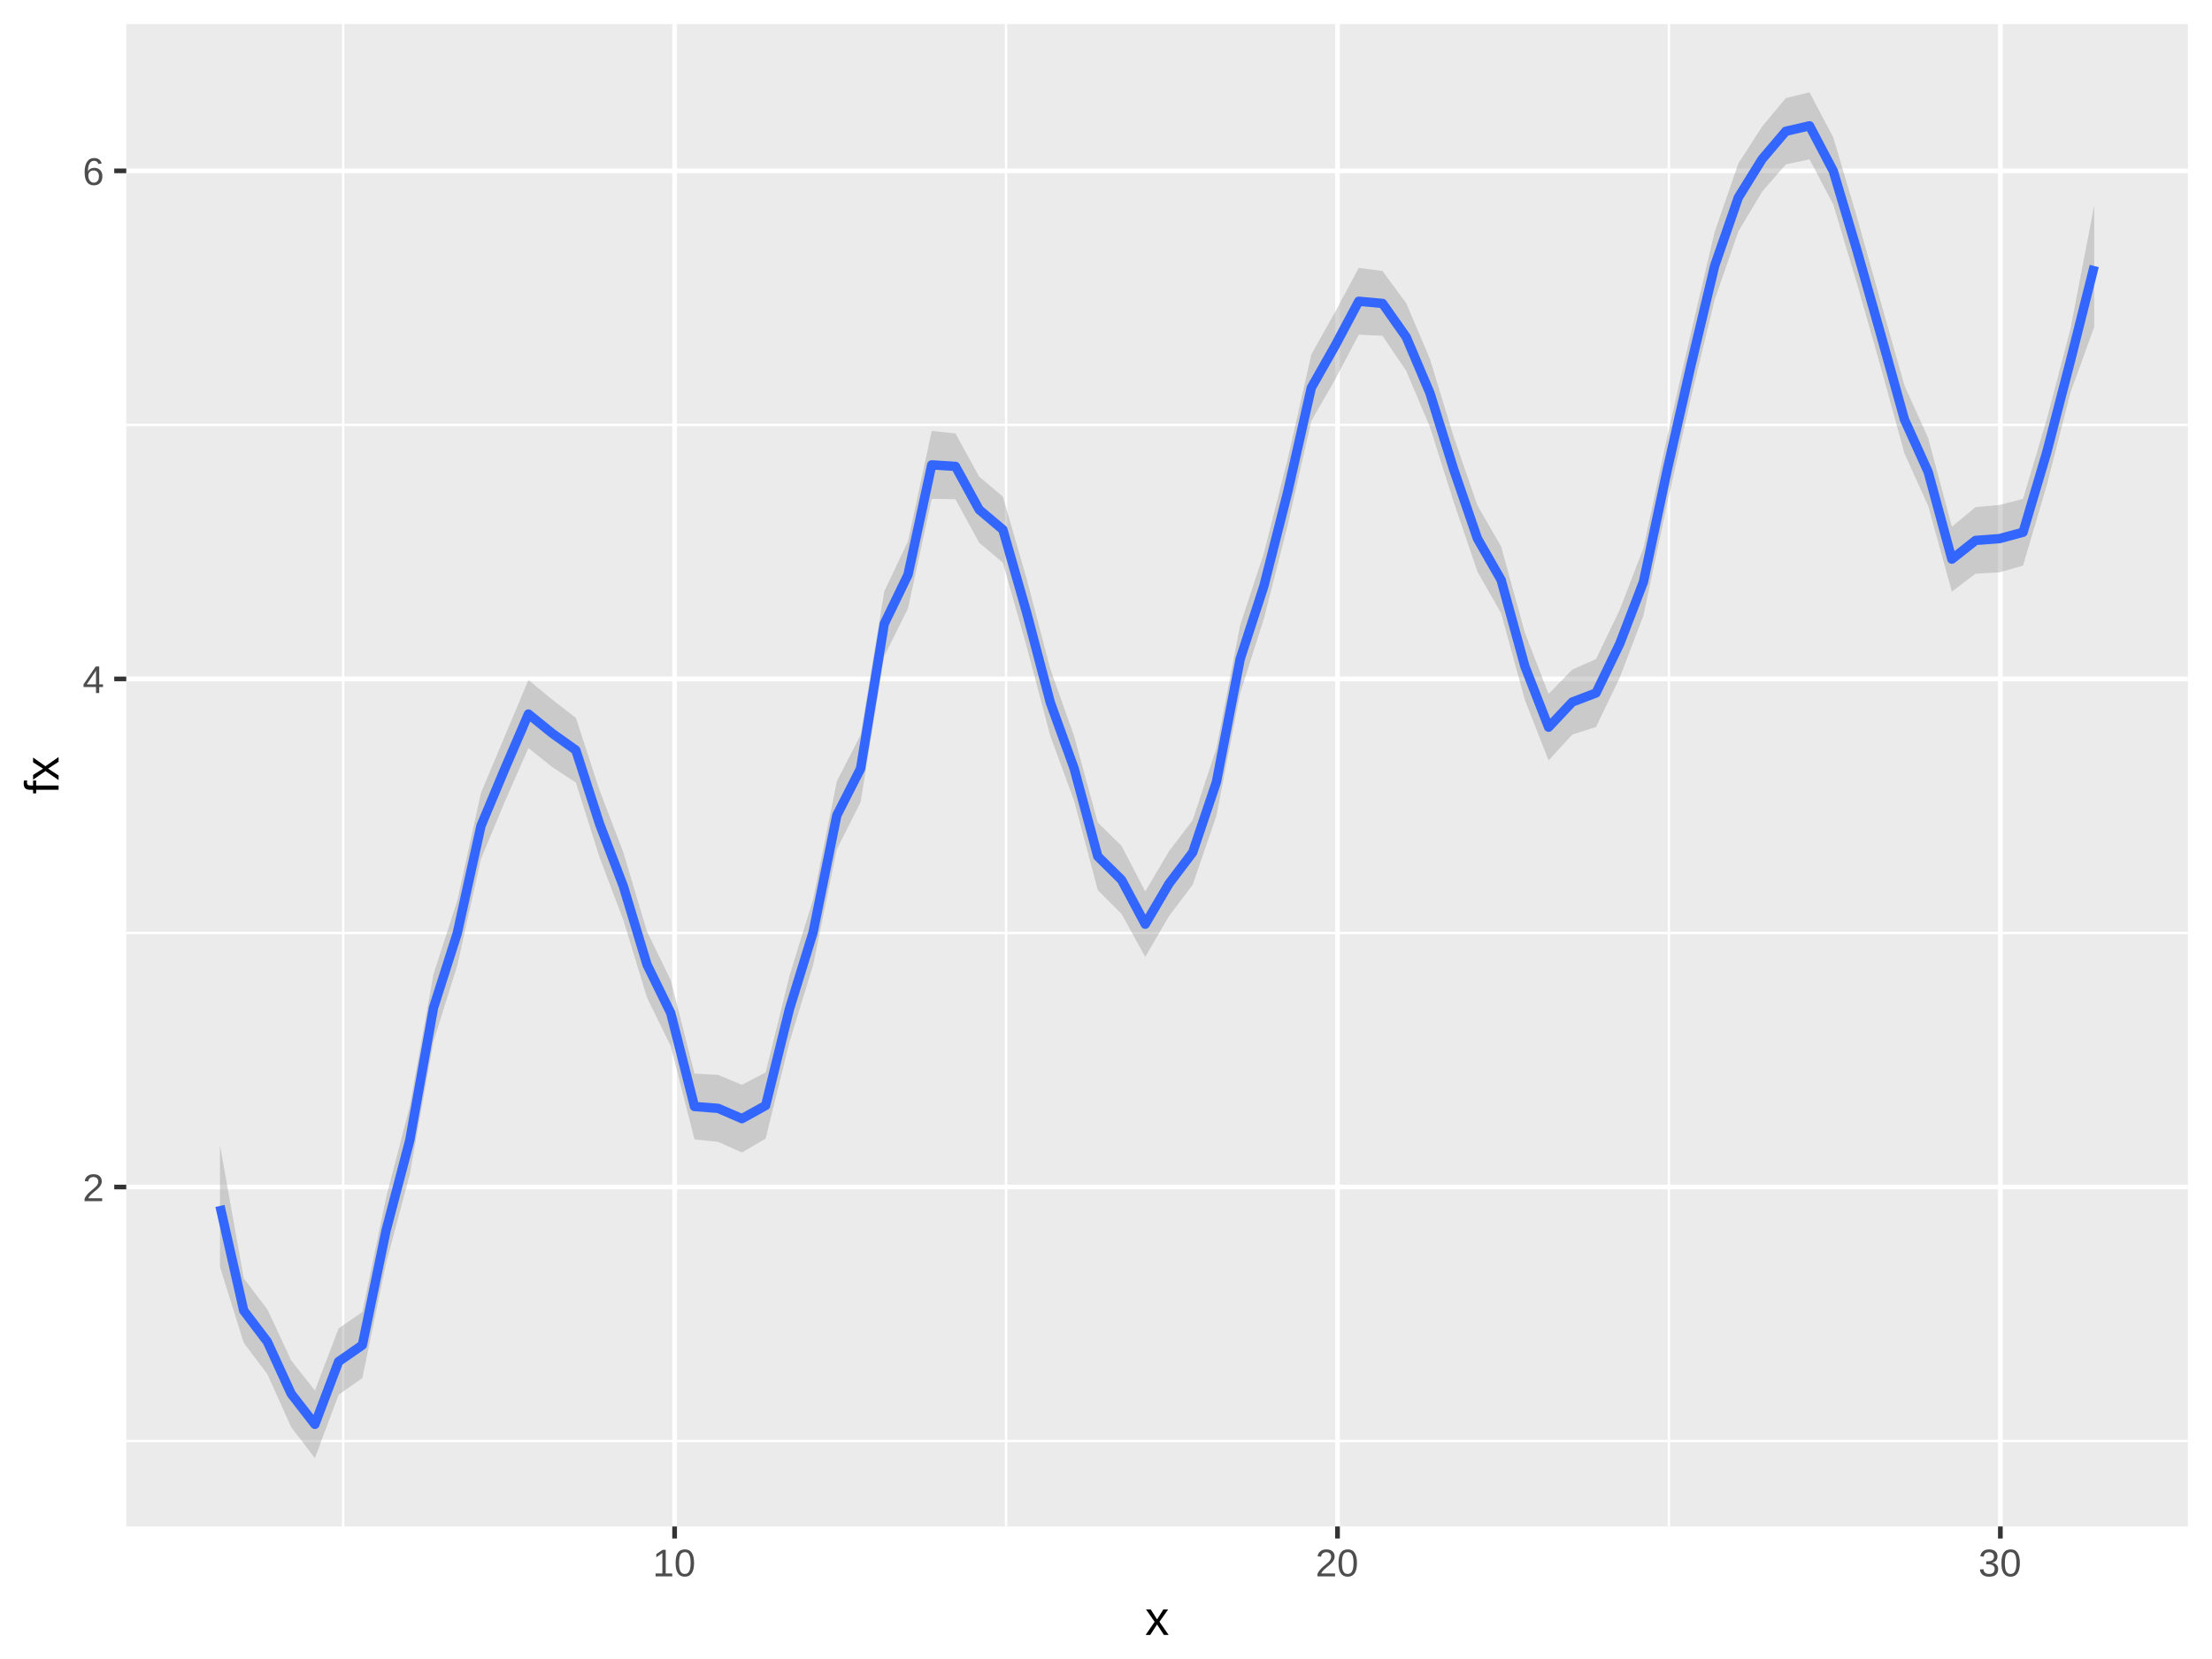
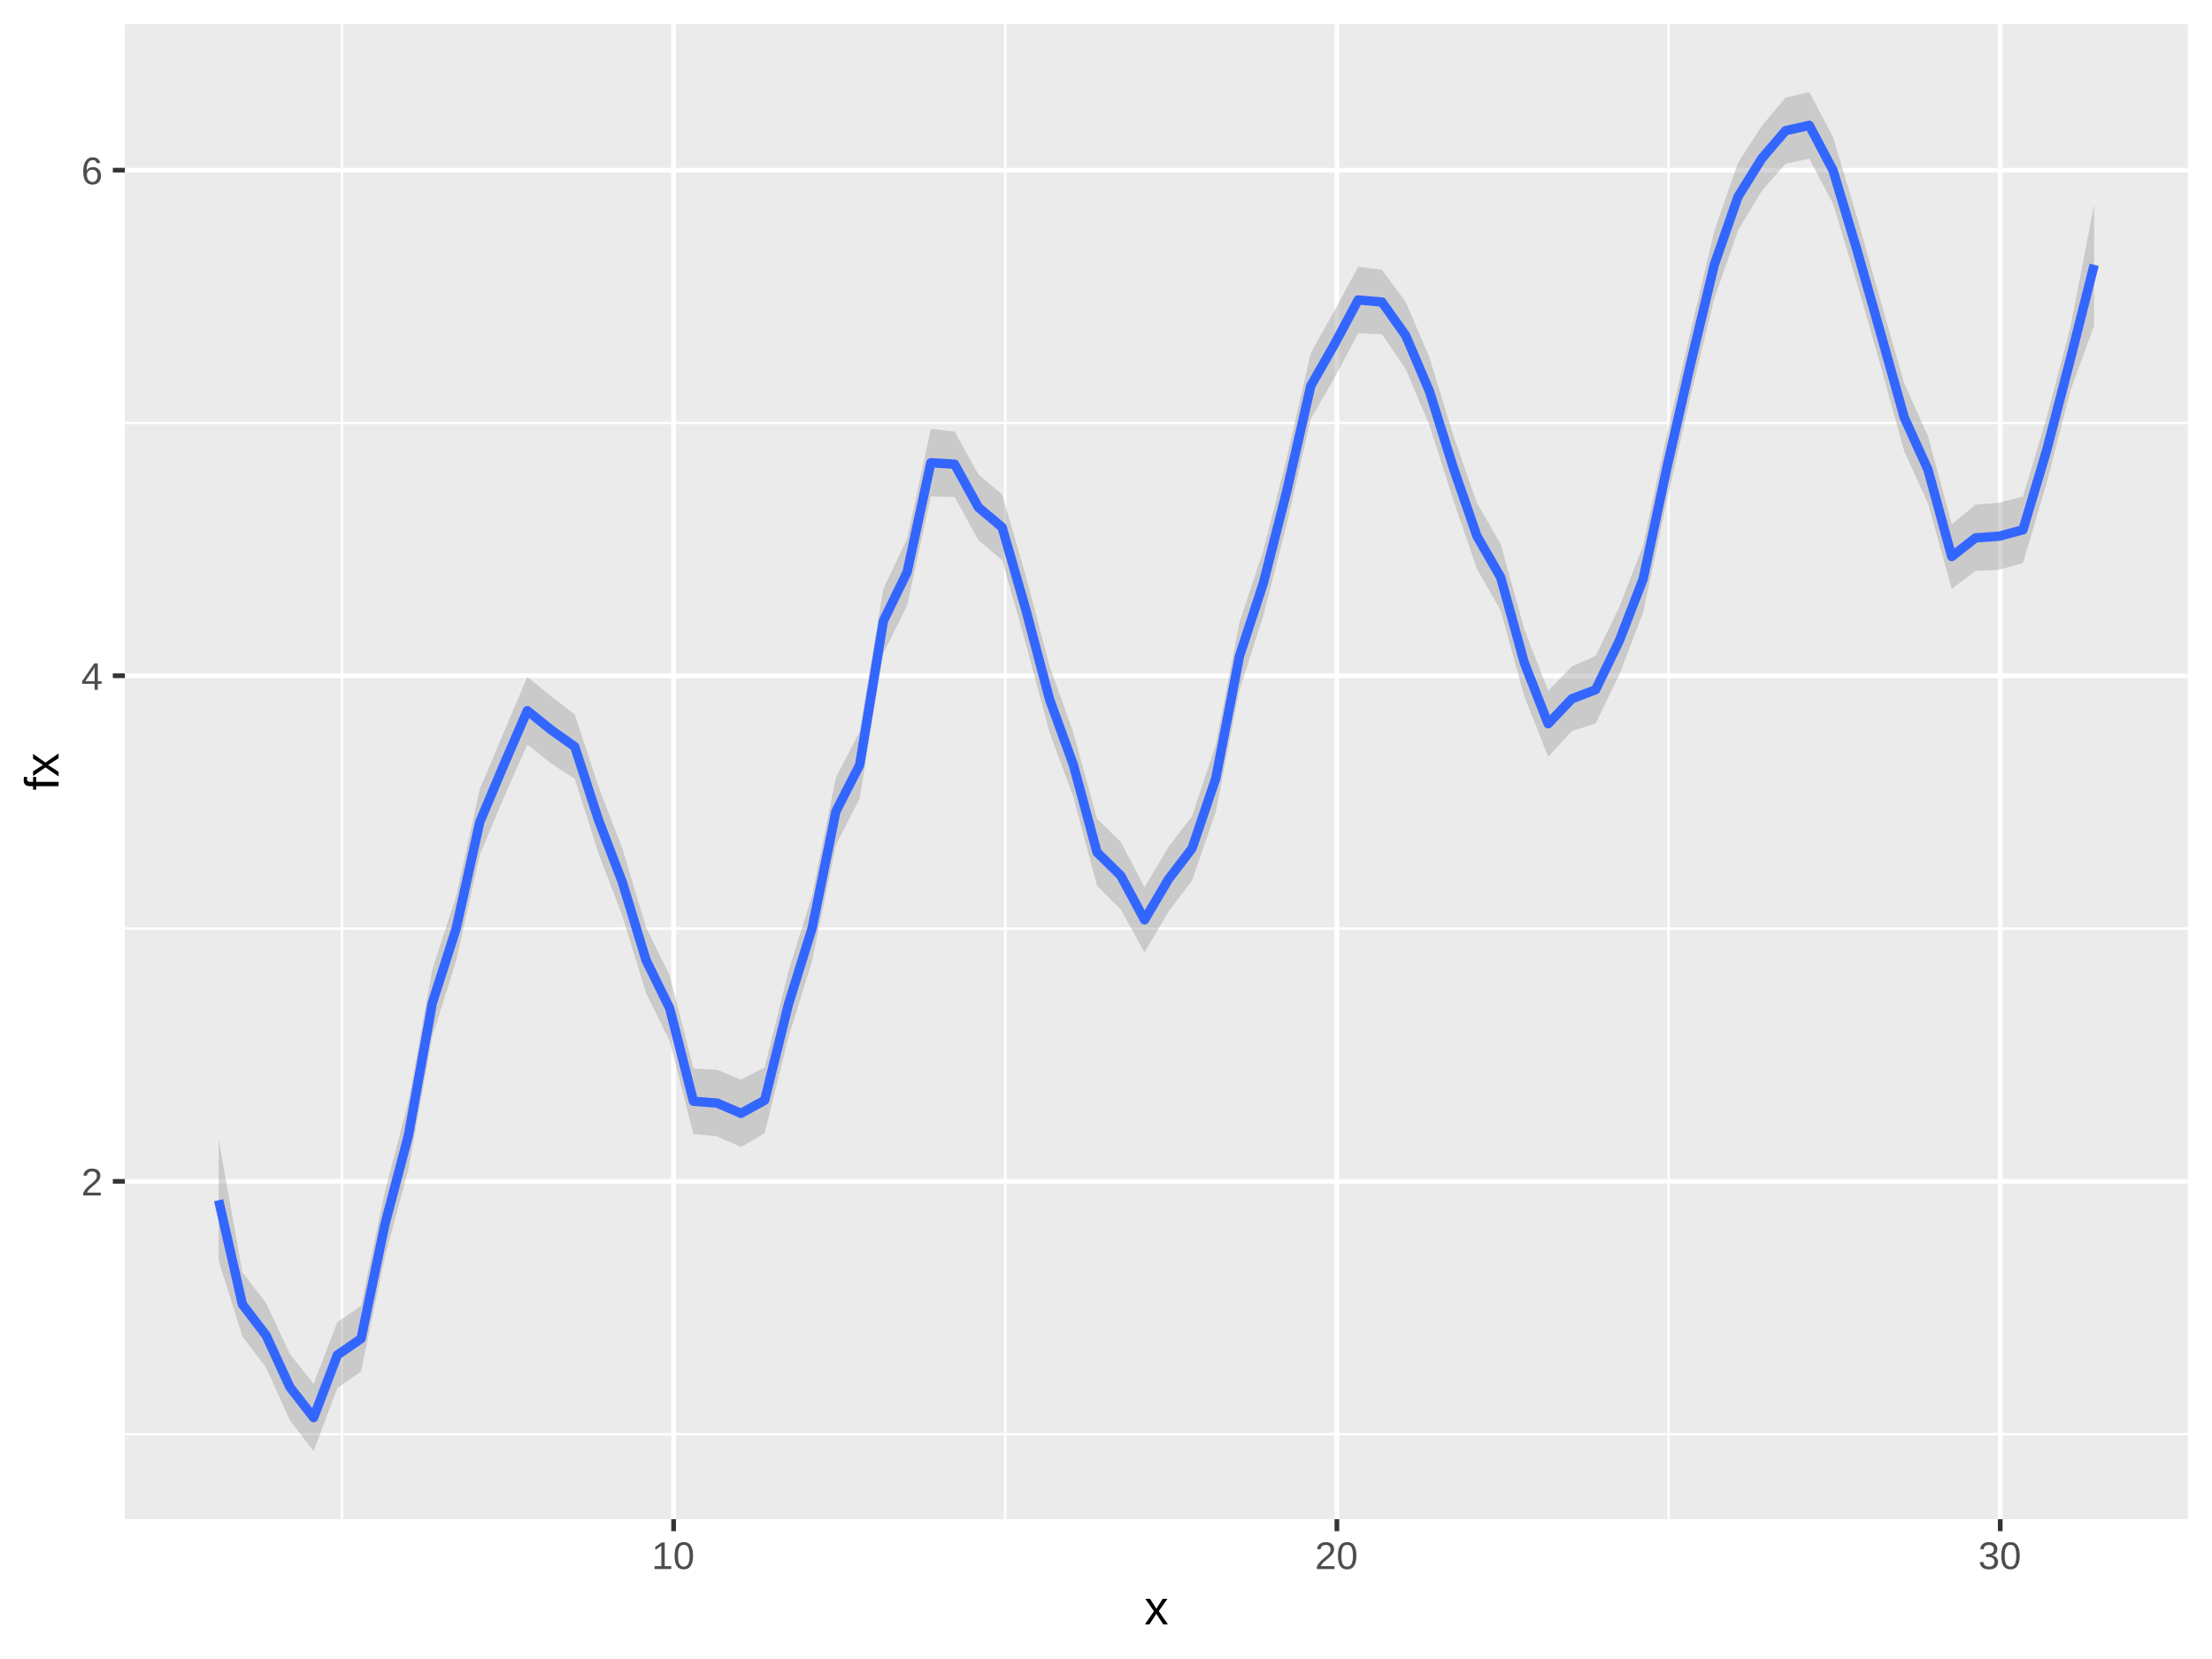
<svg xmlns="http://www.w3.org/2000/svg" viewBox="0 0 504.00 378.00">
  <defs>
    <style type="text/css">
-     line, polyline, path, rect, circle {
+     line, polyline, polygon, path, rect, circle {
      fill: none;
      stroke: #000000;
      stroke-linecap: round;
      stroke-linejoin: round;
      stroke-miterlimit: 10.00;
    }
  </style>
  </defs>
  <rect width="100%" height="100%" style="stroke: none; fill: #FFFFFF;" />
  <rect x="0.00" y="0.00" width="504.00" height="378.00" style="stroke-width: 1.07; stroke: #FFFFFF; fill: #FFFFFF;" />
  <defs>
-     <clipPath id="cpMjguNzcwOHw0OTguNTIxfDM0Ny43OTd8NS40Nzk0NQ==">
-       <rect x="28.77" y="5.48" width="469.75" height="342.32" />
+     <clipPath id="cpMjguNDV8NDk4LjUyfDM0Ni4xNHw1LjQ4">
+       <rect x="28.45" y="5.48" width="470.07" height="340.66" />
    </clipPath>
  </defs>
-   <rect x="28.77" y="5.48" width="469.75" height="342.32" style="stroke-width: 1.07; stroke: none; fill: #EBEBEB;" clip-path="url(#cpMjguNzcwOHw0OTguNTIxfDM0Ny43OTd8NS40Nzk0NQ==)" />
-   <polyline points="28.77,328.34 498.52,328.34 " style="stroke-width: 0.53; stroke: #FFFFFF; stroke-linecap: butt;" clip-path="url(#cpMjguNzcwOHw0OTguNTIxfDM0Ny43OTd8NS40Nzk0NQ==)" />
-   <polyline points="28.77,212.58 498.52,212.58 " style="stroke-width: 0.53; stroke: #FFFFFF; stroke-linecap: butt;" clip-path="url(#cpMjguNzcwOHw0OTguNTIxfDM0Ny43OTd8NS40Nzk0NQ==)" />
-   <polyline points="28.77,96.81 498.52,96.81 " style="stroke-width: 0.53; stroke: #FFFFFF; stroke-linecap: butt;" clip-path="url(#cpMjguNzcwOHw0OTguNTIxfDM0Ny43OTd8NS40Nzk0NQ==)" />
-   <polyline points="78.19,347.80 78.19,5.48 " style="stroke-width: 0.53; stroke: #FFFFFF; stroke-linecap: butt;" clip-path="url(#cpMjguNzcwOHw0OTguNTIxfDM0Ny43OTd8NS40Nzk0NQ==)" />
-   <polyline points="229.23,347.80 229.23,5.48 " style="stroke-width: 0.53; stroke: #FFFFFF; stroke-linecap: butt;" clip-path="url(#cpMjguNzcwOHw0OTguNTIxfDM0Ny43OTd8NS40Nzk0NQ==)" />
-   <polyline points="380.26,347.80 380.26,5.48 " style="stroke-width: 0.53; stroke: #FFFFFF; stroke-linecap: butt;" clip-path="url(#cpMjguNzcwOHw0OTguNTIxfDM0Ny43OTd8NS40Nzk0NQ==)" />
-   <polyline points="28.77,270.46 498.52,270.46 " style="stroke-width: 1.07; stroke: #FFFFFF; stroke-linecap: butt;" clip-path="url(#cpMjguNzcwOHw0OTguNTIxfDM0Ny43OTd8NS40Nzk0NQ==)" />
-   <polyline points="28.77,154.69 498.52,154.69 " style="stroke-width: 1.07; stroke: #FFFFFF; stroke-linecap: butt;" clip-path="url(#cpMjguNzcwOHw0OTguNTIxfDM0Ny43OTd8NS40Nzk0NQ==)" />
-   <polyline points="28.77,38.93 498.52,38.93 " style="stroke-width: 1.07; stroke: #FFFFFF; stroke-linecap: butt;" clip-path="url(#cpMjguNzcwOHw0OTguNTIxfDM0Ny43OTd8NS40Nzk0NQ==)" />
-   <polyline points="153.71,347.80 153.71,5.48 " style="stroke-width: 1.07; stroke: #FFFFFF; stroke-linecap: butt;" clip-path="url(#cpMjguNzcwOHw0OTguNTIxfDM0Ny43OTd8NS40Nzk0NQ==)" />
-   <polyline points="304.75,347.80 304.75,5.48 " style="stroke-width: 1.07; stroke: #FFFFFF; stroke-linecap: butt;" clip-path="url(#cpMjguNzcwOHw0OTguNTIxfDM0Ny43OTd8NS40Nzk0NQ==)" />
-   <polyline points="455.78,347.80 455.78,5.48 " style="stroke-width: 1.07; stroke: #FFFFFF; stroke-linecap: butt;" clip-path="url(#cpMjguNzcwOHw0OTguNTIxfDM0Ny43OTd8NS40Nzk0NQ==)" />
-   <polyline points="50.12,260.90 55.53,291.26 60.93,298.35 66.34,309.95 71.75,316.83 77.15,302.67 82.56,298.94 87.96,272.91 93.37,252.05 98.77,221.95 104.18,205.28 109.59,180.64 114.99,167.78 120.40,154.94 125.80,159.38 131.21,163.56 136.61,180.07 142.02,194.18 147.42,212.25 152.83,223.31 158.24,244.61 163.64,244.91 169.05,247.17 174.45,244.35 179.86,222.42 185.26,204.94 190.67,178.02 196.08,167.46 201.48,134.76 206.89,123.29 212.29,98.18 217.70,98.76 223.10,108.60 228.51,113.16 233.91,131.83 239.32,152.45 244.73,167.68 250.13,187.43 255.54,192.72 260.94,203.11 266.35,193.96 271.75,186.85 277.16,170.50 282.57,142.42 287.97,126.05 293.38,104.66 298.78,80.77 304.19,71.10 309.59,61.03 315.00,61.75 320.40,69.07 325.81,81.80 331.22,99.50 336.62,115.14 342.03,124.53 347.43,144.12 352.84,158.11 358.24,152.56 363.65,150.16 369.06,138.91 374.46,124.88 379.87,99.50 385.27,75.86 390.68,52.85 396.08,37.24 401.49,28.84 406.90,22.34 412.30,21.04 417.71,31.32 423.11,49.51 428.52,68.77 433.92,87.82 439.33,99.80 444.73,120.00 450.14,115.54 455.55,115.06 460.95,113.67 466.36,95.48 471.76,74.89 477.17,46.74 477.17,74.48 471.76,89.43 466.36,110.56 460.95,128.87 455.55,130.41 450.14,130.71 444.73,134.80 439.33,115.26 433.92,103.31 428.52,83.61 423.11,64.64 417.71,46.60 412.30,36.31 406.90,37.46 401.49,43.68 396.08,52.74 390.68,68.31 385.27,90.65 379.87,114.68 374.46,140.23 369.06,154.40 363.65,165.63 358.24,167.37 352.84,173.27 347.43,159.45 342.03,139.74 336.62,130.23 331.22,114.39 325.81,97.30 320.40,84.50 315.00,76.52 309.59,76.25 304.19,86.50 298.78,95.91 293.38,119.72 287.97,141.01 282.57,157.92 277.16,185.87 271.75,201.60 266.35,208.74 260.94,218.04 255.54,208.22 250.13,202.81 244.73,182.43 239.32,167.71 233.91,147.27 228.51,128.23 223.10,123.65 217.70,113.76 212.29,113.65 206.89,138.61 201.48,149.51 196.08,182.79 190.67,193.50 185.26,219.93 179.86,237.48 174.45,259.43 169.05,262.60 163.64,260.17 158.24,259.62 152.83,238.36 147.42,227.31 142.02,209.62 136.61,195.35 131.21,178.31 125.80,174.76 120.40,170.44 114.99,182.73 109.59,195.71 104.18,220.03 98.77,237.31 93.37,267.55 87.96,287.87 82.56,314.00 77.15,317.79 71.75,332.24 66.34,325.17 60.93,313.12 55.53,305.96 50.12,288.64 " style="stroke-width: 2.13; stroke: none; fill: #999999; fill-opacity: 0.40;" clip-path="url(#cpMjguNzcwOHw0OTguNTIxfDM0Ny43OTd8NS40Nzk0NQ==)" />
-   <polyline points="50.12,274.77 55.53,298.61 60.93,305.73 66.34,317.56 71.75,324.53 77.15,310.23 82.56,306.47 87.96,280.39 93.37,259.80 98.77,229.63 104.18,212.66 109.59,188.17 114.99,175.25 120.40,162.69 125.80,167.07 131.21,170.93 136.61,187.71 142.02,201.90 147.42,219.78 152.83,230.83 158.24,252.12 163.64,252.54 169.05,254.88 174.45,251.89 179.86,229.95 185.26,212.43 190.67,185.76 196.08,175.13 201.48,142.13 206.89,130.95 212.29,105.92 217.70,106.26 223.10,116.12 228.51,120.69 233.91,139.55 239.32,160.08 244.73,175.06 250.13,195.12 255.54,200.47 260.94,210.57 266.35,201.35 271.75,194.22 277.16,178.18 282.57,150.17 287.97,133.53 293.38,112.19 298.78,88.34 304.19,78.80 309.59,68.64 315.00,69.13 320.40,76.79 325.81,89.55 331.22,106.95 336.62,122.68 342.03,132.14 347.43,151.78 352.84,165.69 358.24,159.96 363.65,157.89 369.06,146.66 374.46,132.56 379.87,107.09 385.27,83.25 390.68,60.58 396.08,44.99 401.49,36.26 406.90,29.90 412.30,28.67 417.71,38.96 423.11,57.07 428.52,76.19 433.92,95.57 439.33,107.53 444.73,127.40 450.14,123.13 455.55,122.73 460.95,121.27 466.36,103.02 471.76,82.16 477.17,60.61 " style="stroke-width: 2.13; stroke: #3366FF; stroke-linecap: butt;" clip-path="url(#cpMjguNzcwOHw0OTguNTIxfDM0Ny43OTd8NS40Nzk0NQ==)" />
+   <rect x="28.45" y="5.48" width="470.07" height="340.66" style="stroke-width: 1.07; stroke: none; fill: #EBEBEB;" clip-path="url(#cpMjguNDV8NDk4LjUyfDM0Ni4xNHw1LjQ4)" />
+   <polyline points="28.45,326.78 498.52,326.78 " style="stroke-width: 0.53; stroke: #FFFFFF; stroke-linecap: butt;" clip-path="url(#cpMjguNDV8NDk4LjUyfDM0Ni4xNHw1LjQ4)" />
+   <polyline points="28.45,211.57 498.52,211.57 " style="stroke-width: 0.53; stroke: #FFFFFF; stroke-linecap: butt;" clip-path="url(#cpMjguNDV8NDk4LjUyfDM0Ni4xNHw1LjQ4)" />
+   <polyline points="28.45,96.37 498.52,96.37 " style="stroke-width: 0.53; stroke: #FFFFFF; stroke-linecap: butt;" clip-path="url(#cpMjguNDV8NDk4LjUyfDM0Ni4xNHw1LjQ4)" />
+   <polyline points="77.91,346.14 77.91,5.48 " style="stroke-width: 0.53; stroke: #FFFFFF; stroke-linecap: butt;" clip-path="url(#cpMjguNDV8NDk4LjUyfDM0Ni4xNHw1LjQ4)" />
+   <polyline points="229.04,346.14 229.04,5.48 " style="stroke-width: 0.53; stroke: #FFFFFF; stroke-linecap: butt;" clip-path="url(#cpMjguNDV8NDk4LjUyfDM0Ni4xNHw1LjQ4)" />
+   <polyline points="380.18,346.14 380.18,5.48 " style="stroke-width: 0.53; stroke: #FFFFFF; stroke-linecap: butt;" clip-path="url(#cpMjguNDV8NDk4LjUyfDM0Ni4xNHw1LjQ4)" />
+   <polyline points="28.45,269.17 498.52,269.17 " style="stroke-width: 1.07; stroke: #FFFFFF; stroke-linecap: butt;" clip-path="url(#cpMjguNDV8NDk4LjUyfDM0Ni4xNHw1LjQ4)" />
+   <polyline points="28.45,153.97 498.52,153.97 " style="stroke-width: 1.07; stroke: #FFFFFF; stroke-linecap: butt;" clip-path="url(#cpMjguNDV8NDk4LjUyfDM0Ni4xNHw1LjQ4)" />
+   <polyline points="28.45,38.77 498.52,38.77 " style="stroke-width: 1.07; stroke: #FFFFFF; stroke-linecap: butt;" clip-path="url(#cpMjguNDV8NDk4LjUyfDM0Ni4xNHw1LjQ4)" />
+   <polyline points="153.48,346.14 153.48,5.48 " style="stroke-width: 1.07; stroke: #FFFFFF; stroke-linecap: butt;" clip-path="url(#cpMjguNDV8NDk4LjUyfDM0Ni4xNHw1LjQ4)" />
+   <polyline points="304.61,346.14 304.61,5.48 " style="stroke-width: 1.07; stroke: #FFFFFF; stroke-linecap: butt;" clip-path="url(#cpMjguNDV8NDk4LjUyfDM0Ni4xNHw1LjQ4)" />
+   <polyline points="455.75,346.14 455.75,5.48 " style="stroke-width: 1.07; stroke: #FFFFFF; stroke-linecap: butt;" clip-path="url(#cpMjguNDV8NDk4LjUyfDM0Ni4xNHw1LjQ4)" />
+   <polygon points="49.82,259.66 55.23,289.87 60.64,296.93 66.05,308.47 71.46,315.32 76.86,301.23 82.27,297.52 87.68,271.61 93.09,250.86 98.50,220.90 103.91,204.31 109.32,179.79 114.73,167.00 120.14,154.21 125.55,158.63 130.96,162.79 136.37,179.23 141.78,193.26 147.19,211.25 152.59,222.25 158.00,243.45 163.41,243.75 168.82,245.99 174.23,243.19 179.64,221.37 185.05,203.97 190.46,177.18 195.87,166.67 201.28,134.13 206.69,122.72 212.10,97.73 217.51,98.30 222.92,108.10 228.33,112.64 233.73,131.22 239.14,151.73 244.55,166.89 249.96,186.54 255.37,191.81 260.78,202.15 266.19,193.04 271.60,185.97 277.01,169.70 282.42,141.76 287.83,125.47 293.24,104.18 298.65,80.41 304.06,70.78 309.46,60.76 314.87,61.47 320.28,68.77 325.69,81.43 331.10,99.05 336.51,114.61 341.92,123.95 347.33,143.44 352.74,157.37 358.15,151.85 363.56,149.45 368.97,138.27 374.38,124.30 379.79,99.05 385.20,75.51 390.60,52.62 396.01,37.09 401.42,28.72 406.83,22.25 412.24,20.96 417.65,31.19 423.06,49.29 428.47,68.47 433.88,87.42 439.29,99.34 444.70,119.44 450.11,115.01 455.52,114.53 460.93,113.14 466.34,95.04 471.74,74.56 477.15,46.54 477.15,74.14 471.74,89.02 466.34,110.05 460.93,128.27 455.52,129.80 450.11,130.11 444.70,134.17 439.29,114.73 433.88,102.84 428.47,83.23 423.06,64.35 417.65,46.40 412.24,36.16 406.83,37.30 401.42,43.50 396.01,52.51 390.60,68.00 385.20,90.23 379.79,114.15 374.38,139.58 368.97,153.68 363.56,164.85 358.15,166.58 352.74,172.46 347.33,158.70 341.92,139.09 336.51,129.62 331.10,113.86 325.69,96.86 320.28,84.11 314.87,76.17 309.46,75.91 304.06,86.10 298.65,95.47 293.24,119.17 287.83,140.35 282.42,157.18 277.01,184.99 271.60,200.65 266.19,207.76 260.78,217.01 255.37,207.23 249.96,201.85 244.55,181.58 239.14,166.93 233.73,146.59 228.33,127.63 222.92,123.08 217.51,113.24 212.10,113.13 206.69,137.96 201.28,148.81 195.87,181.93 190.46,192.58 185.05,218.89 179.64,236.35 174.23,258.20 168.82,261.35 163.41,258.93 158.00,258.39 152.59,237.23 147.19,226.24 141.78,208.63 136.37,194.43 130.96,177.47 125.55,173.93 120.14,169.64 114.73,181.87 109.32,194.78 103.91,218.99 98.50,236.19 93.09,266.27 87.68,286.50 82.27,312.50 76.86,316.28 71.46,330.65 66.05,323.62 60.64,311.63 55.23,304.50 49.82,287.27 " style="stroke-width: 2.13; stroke: none; fill: #999999; fill-opacity: 0.40;" clip-path="url(#cpMjguNDV8NDk4LjUyfDM0Ni4xNHw1LjQ4)" />
+   <polyline points="49.82,273.47 55.23,297.19 60.64,304.28 66.05,316.05 71.46,322.99 76.86,308.75 82.27,305.01 87.68,279.06 93.09,258.57 98.50,228.55 103.91,211.65 109.32,187.29 114.73,174.43 120.14,161.93 125.55,166.28 130.96,170.13 136.37,186.83 141.78,200.95 147.19,218.74 152.59,229.74 158.00,250.92 163.41,251.34 168.82,253.67 174.23,250.70 179.64,228.86 185.05,211.43 190.46,184.88 195.87,174.30 201.28,141.47 206.69,130.34 212.10,105.43 217.51,105.77 222.92,115.59 228.33,120.14 233.73,138.90 239.14,159.33 244.55,174.23 249.96,194.20 255.37,199.52 260.78,209.58 266.19,200.40 271.60,193.31 277.01,177.35 282.42,149.47 287.83,132.91 293.24,111.67 298.65,87.94 304.06,78.44 309.46,68.34 314.87,68.82 320.28,76.44 325.69,89.14 331.10,106.45 336.51,122.12 341.92,131.52 347.33,151.07 352.74,164.91 358.15,159.22 363.56,157.15 368.97,145.97 374.38,131.94 379.79,106.60 385.20,82.87 390.60,60.31 396.01,44.80 401.42,36.11 406.83,29.78 412.24,28.56 417.65,38.80 423.06,56.82 428.47,75.85 433.88,95.13 439.29,107.03 444.70,126.81 450.11,122.56 455.52,122.17 460.93,120.71 466.34,102.55 471.74,81.79 477.15,60.34 " style="stroke-width: 2.13; stroke: #3366FF; stroke-linecap: butt;" clip-path="url(#cpMjguNDV8NDk4LjUyfDM0Ni4xNHw1LjQ4)" />
  <defs>
-     <clipPath id="cpMHw1MDR8Mzc4fDA=">
+     <clipPath id="cpMC4wMHw1MDQuMDB8Mzc4LjAwfDAuMDA=">
      <rect x="0.00" y="0.00" width="504.00" height="378.00" />
    </clipPath>
  </defs>
-   <g clip-path="url(#cpMHw1MDR8Mzc4fDA=)">
-     <text x="18.83" y="273.68" style="font-size: 8.80px; fill: #4D4D4D; font-family: Arial;" textLength="5.01px" lengthAdjust="spacingAndGlyphs">2</text>
+   <g clip-path="url(#cpMC4wMHw1MDQuMDB8Mzc4LjAwfDAuMDA=)">
+     <text x="18.51" y="272.39" style="font-size: 8.80px; fill: #4D4D4D; font-family: Arial;" textLength="5.01px" lengthAdjust="spacingAndGlyphs">2</text>
  </g>
-   <g clip-path="url(#cpMHw1MDR8Mzc4fDA=)">
-     <text x="18.83" y="157.91" style="font-size: 8.80px; fill: #4D4D4D; font-family: Arial;" textLength="5.01px" lengthAdjust="spacingAndGlyphs">4</text>
+   <g clip-path="url(#cpMC4wMHw1MDQuMDB8Mzc4LjAwfDAuMDA=)">
+     <text x="18.51" y="157.19" style="font-size: 8.80px; fill: #4D4D4D; font-family: Arial;" textLength="5.01px" lengthAdjust="spacingAndGlyphs">4</text>
  </g>
-   <g clip-path="url(#cpMHw1MDR8Mzc4fDA=)">
-     <text x="18.83" y="42.15" style="font-size: 8.80px; fill: #4D4D4D; font-family: Arial;" textLength="5.01px" lengthAdjust="spacingAndGlyphs">6</text>
+   <g clip-path="url(#cpMC4wMHw1MDQuMDB8Mzc4LjAwfDAuMDA=)">
+     <text x="18.51" y="41.99" style="font-size: 8.80px; fill: #4D4D4D; font-family: Arial;" textLength="5.01px" lengthAdjust="spacingAndGlyphs">6</text>
  </g>
-   <polyline points="26.03,270.46 28.77,270.46 " style="stroke-width: 1.07; stroke: #333333; stroke-linecap: butt;" clip-path="url(#cpMHw1MDR8Mzc4fDA=)" />
-   <polyline points="26.03,154.69 28.77,154.69 " style="stroke-width: 1.07; stroke: #333333; stroke-linecap: butt;" clip-path="url(#cpMHw1MDR8Mzc4fDA=)" />
-   <polyline points="26.03,38.93 28.77,38.93 " style="stroke-width: 1.07; stroke: #333333; stroke-linecap: butt;" clip-path="url(#cpMHw1MDR8Mzc4fDA=)" />
-   <polyline points="153.71,350.54 153.71,347.80 " style="stroke-width: 1.07; stroke: #333333; stroke-linecap: butt;" clip-path="url(#cpMHw1MDR8Mzc4fDA=)" />
-   <polyline points="304.75,350.54 304.75,347.80 " style="stroke-width: 1.07; stroke: #333333; stroke-linecap: butt;" clip-path="url(#cpMHw1MDR8Mzc4fDA=)" />
-   <polyline points="455.78,350.54 455.78,347.80 " style="stroke-width: 1.07; stroke: #333333; stroke-linecap: butt;" clip-path="url(#cpMHw1MDR8Mzc4fDA=)" />
-   <g clip-path="url(#cpMHw1MDR8Mzc4fDA=)">
-     <text x="148.70" y="359.17" style="font-size: 8.80px; fill: #4D4D4D; font-family: Arial;" textLength="10.01px" lengthAdjust="spacingAndGlyphs">10</text>
+   <polyline points="25.71,269.17 28.45,269.17 " style="stroke-width: 1.07; stroke: #333333; stroke-linecap: butt;" clip-path="url(#cpMC4wMHw1MDQuMDB8Mzc4LjAwfDAuMDA=)" />
+   <polyline points="25.71,153.97 28.45,153.97 " style="stroke-width: 1.07; stroke: #333333; stroke-linecap: butt;" clip-path="url(#cpMC4wMHw1MDQuMDB8Mzc4LjAwfDAuMDA=)" />
+   <polyline points="25.71,38.77 28.45,38.77 " style="stroke-width: 1.07; stroke: #333333; stroke-linecap: butt;" clip-path="url(#cpMC4wMHw1MDQuMDB8Mzc4LjAwfDAuMDA=)" />
+   <polyline points="153.48,348.88 153.48,346.14 " style="stroke-width: 1.07; stroke: #333333; stroke-linecap: butt;" clip-path="url(#cpMC4wMHw1MDQuMDB8Mzc4LjAwfDAuMDA=)" />
+   <polyline points="304.61,348.88 304.61,346.14 " style="stroke-width: 1.07; stroke: #333333; stroke-linecap: butt;" clip-path="url(#cpMC4wMHw1MDQuMDB8Mzc4LjAwfDAuMDA=)" />
+   <polyline points="455.75,348.88 455.75,346.14 " style="stroke-width: 1.07; stroke: #333333; stroke-linecap: butt;" clip-path="url(#cpMC4wMHw1MDQuMDB8Mzc4LjAwfDAuMDA=)" />
+   <g clip-path="url(#cpMC4wMHw1MDQuMDB8Mzc4LjAwfDAuMDA=)">
+     <text x="148.47" y="357.51" style="font-size: 8.80px; fill: #4D4D4D; font-family: Arial;" textLength="10.01px" lengthAdjust="spacingAndGlyphs">10</text>
  </g>
-   <g clip-path="url(#cpMHw1MDR8Mzc4fDA=)">
-     <text x="299.74" y="359.17" style="font-size: 8.80px; fill: #4D4D4D; font-family: Arial;" textLength="10.01px" lengthAdjust="spacingAndGlyphs">20</text>
+   <g clip-path="url(#cpMC4wMHw1MDQuMDB8Mzc4LjAwfDAuMDA=)">
+     <text x="299.61" y="357.51" style="font-size: 8.80px; fill: #4D4D4D; font-family: Arial;" textLength="10.01px" lengthAdjust="spacingAndGlyphs">20</text>
  </g>
-   <g clip-path="url(#cpMHw1MDR8Mzc4fDA=)">
-     <text x="450.78" y="359.17" style="font-size: 8.80px; fill: #4D4D4D; font-family: Arial;" textLength="10.01px" lengthAdjust="spacingAndGlyphs">30</text>
+   <g clip-path="url(#cpMC4wMHw1MDQuMDB8Mzc4LjAwfDAuMDA=)">
+     <text x="450.75" y="357.51" style="font-size: 8.80px; fill: #4D4D4D; font-family: Arial;" textLength="10.01px" lengthAdjust="spacingAndGlyphs">30</text>
  </g>
-   <g clip-path="url(#cpMHw1MDR8Mzc4fDA=)">
-     <text x="260.90" y="372.52" style="font-size: 11.00px; font-family: Arial;" textLength="5.50px" lengthAdjust="spacingAndGlyphs">x</text>
+   <g clip-path="url(#cpMC4wMHw1MDQuMDB8Mzc4LjAwfDAuMDA=)">
+     <text x="260.74" y="370.10" style="font-size: 11.00px; font-family: Arial;" textLength="5.50px" lengthAdjust="spacingAndGlyphs">x</text>
  </g>
-   <g clip-path="url(#cpMHw1MDR8Mzc4fDA=)">
-     <text transform="translate(13.35,180.92) rotate(-90)" style="font-size: 11.00px; font-family: Arial;" textLength="8.56px" lengthAdjust="spacingAndGlyphs">fx</text>
+   <g clip-path="url(#cpMC4wMHw1MDQuMDB8Mzc4LjAwfDAuMDA=)">
+     <text transform="translate(13.35,180.09) rotate(-90)" style="font-size: 11.00px; font-family: Arial;" textLength="8.56px" lengthAdjust="spacingAndGlyphs">fx</text>
  </g>
</svg>
